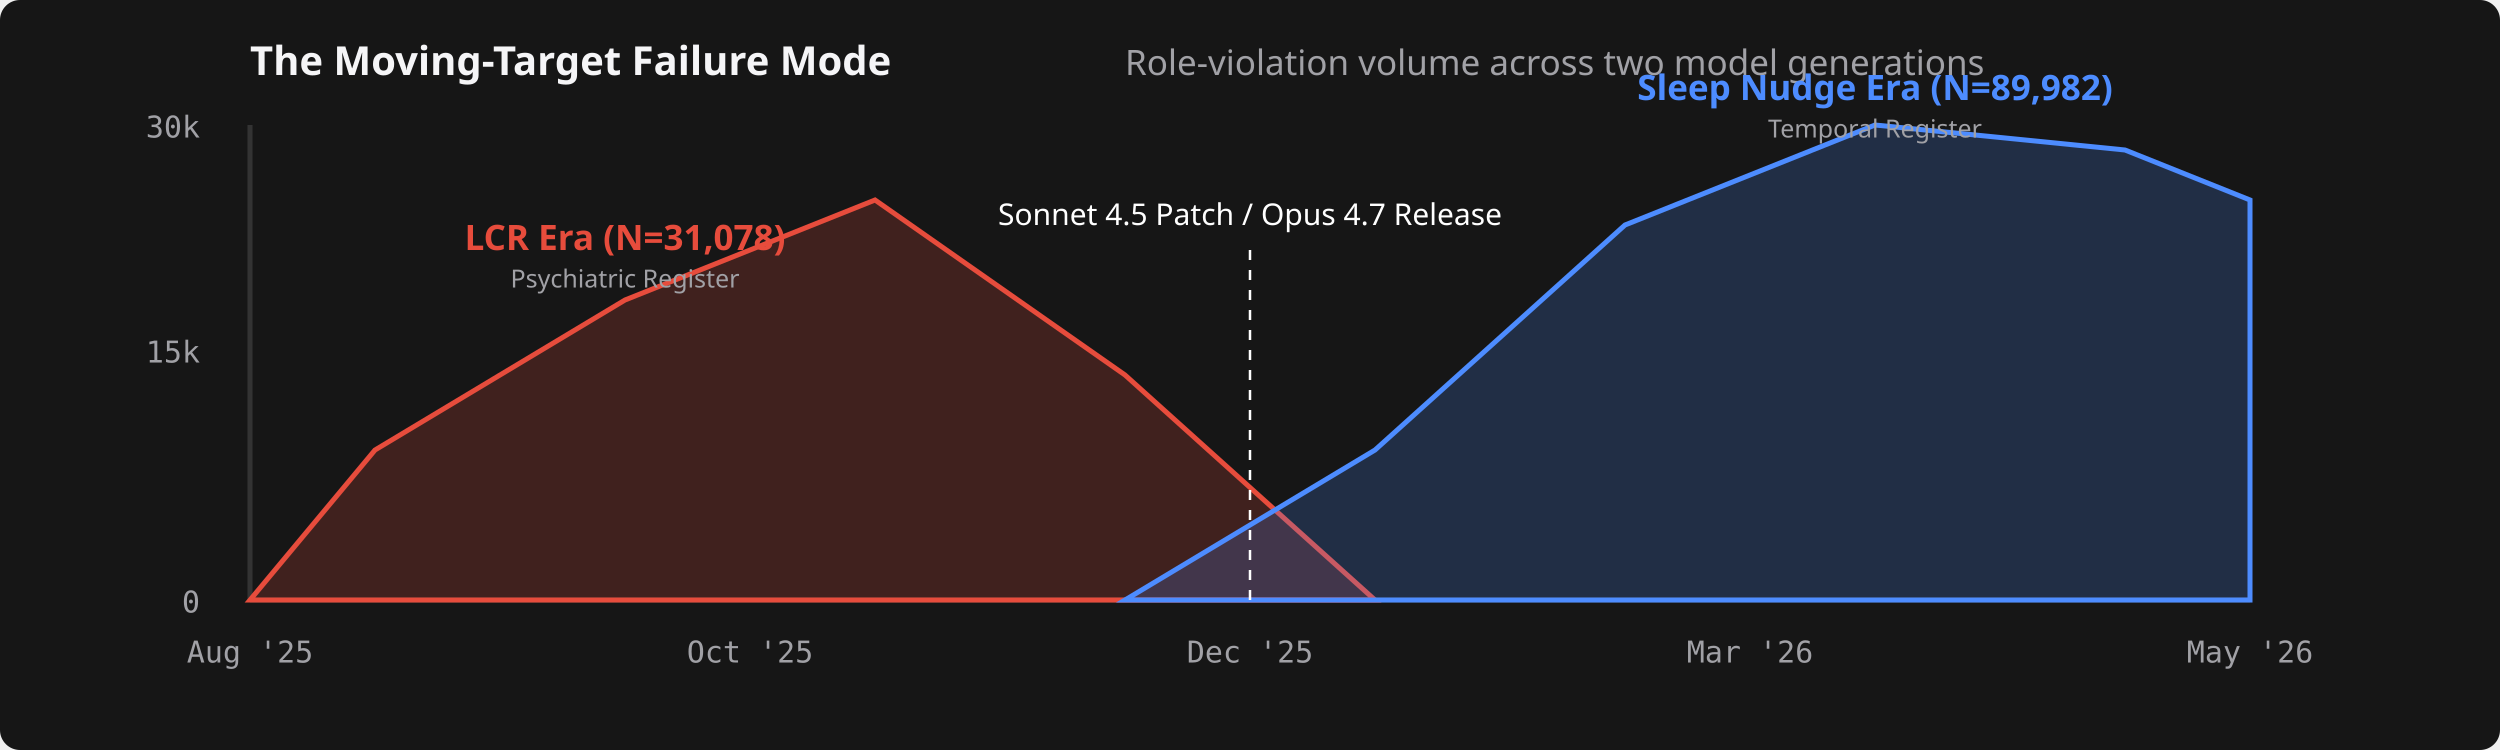
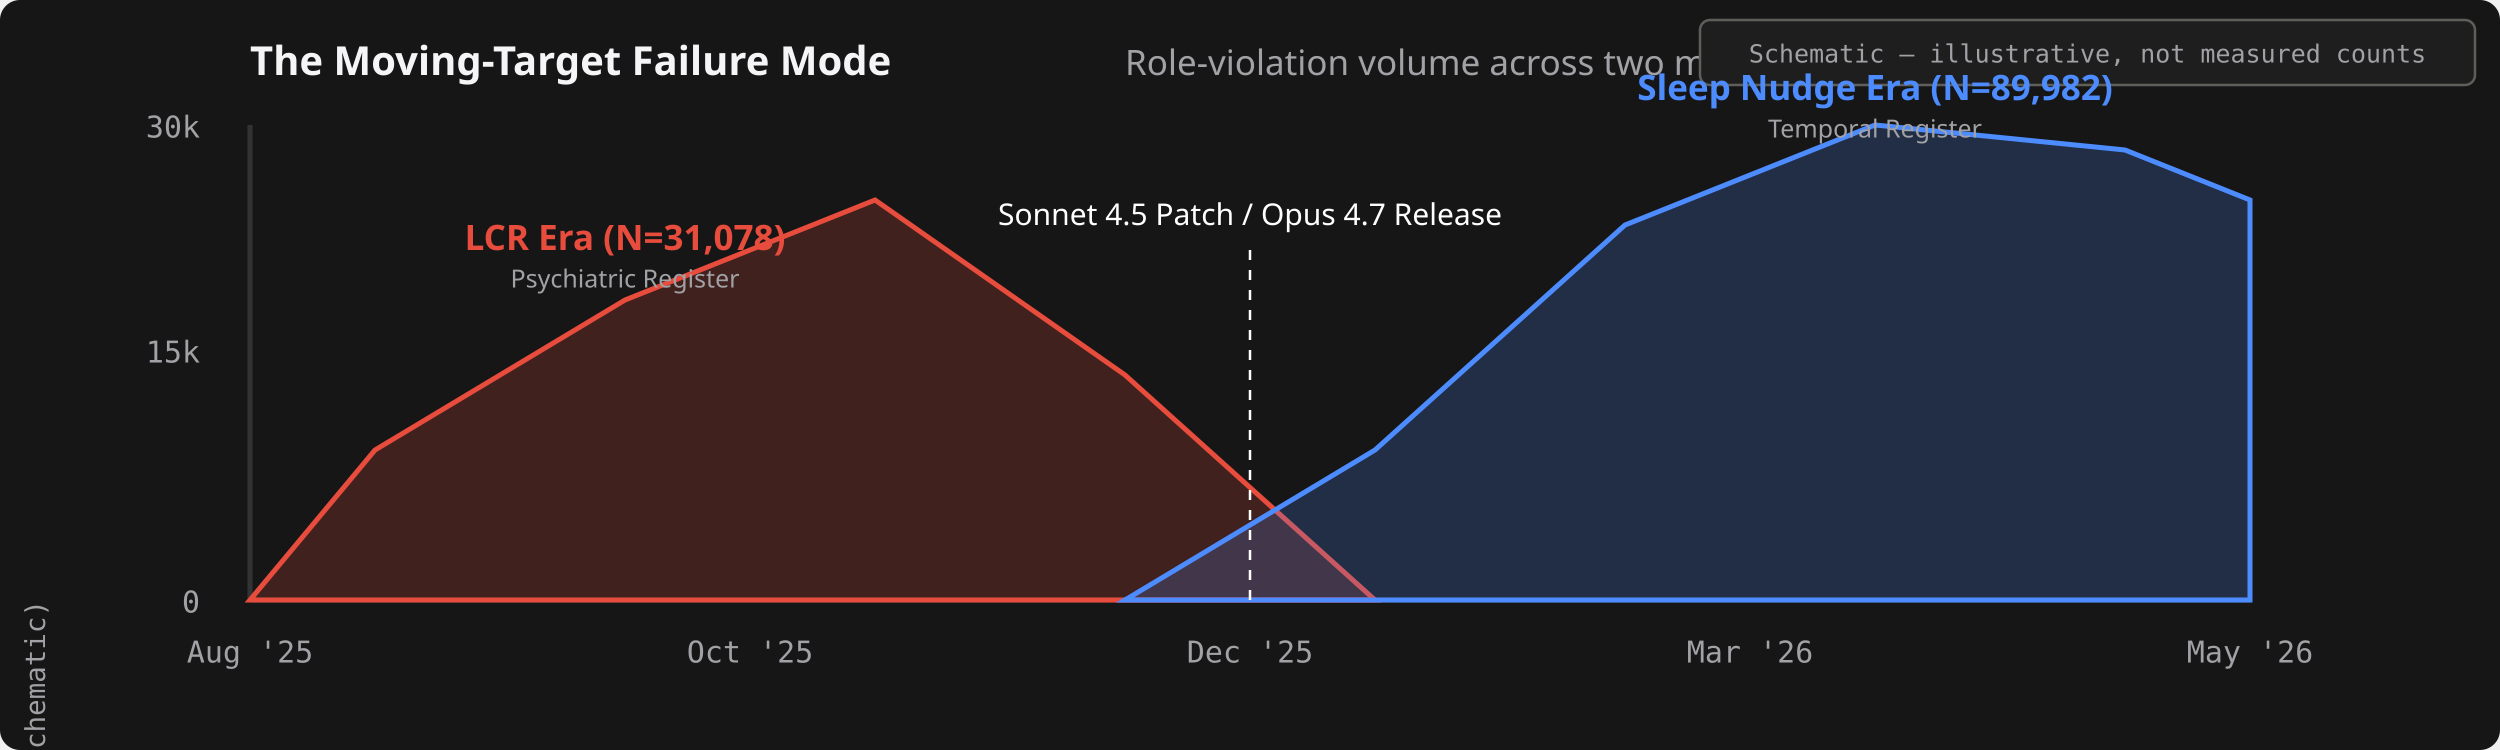
<svg xmlns="http://www.w3.org/2000/svg" viewBox="0 0 1000 300" fill="none">
  <rect width="1000" height="300" fill="#161616" rx="8" />
  <line x1="100" y1="240" x2="900" y2="240" stroke="#333333" stroke-width="2" />
  <line x1="100" y1="50" x2="100" y2="240" stroke="#333333" stroke-width="2" />
  <text x="80" y="245" fill="#A1A1A6" font-family="monospace" font-size="12" text-anchor="end">0</text>
  <text x="80" y="145" fill="#A1A1A6" font-family="monospace" font-size="12" text-anchor="end">15k</text>
  <text x="80" y="55" fill="#A1A1A6" font-family="monospace" font-size="12" text-anchor="end">30k</text>
+   <text transform="translate(18,240) rotate(-90)" fill="#A1A1A6" font-family="monospace" font-size="11" text-anchor="end">role-violation reports (schematic)</text>
  <text x="100" y="265" fill="#A1A1A6" font-family="monospace" font-size="12" text-anchor="middle">Aug '25</text>
  <text x="300" y="265" fill="#A1A1A6" font-family="monospace" font-size="12" text-anchor="middle">Oct '25</text>
  <text x="500" y="265" fill="#A1A1A6" font-family="monospace" font-size="12" text-anchor="middle">Dec '25</text>
  <text x="700" y="265" fill="#A1A1A6" font-family="monospace" font-size="12" text-anchor="middle">Mar '26</text>
  <text x="900" y="265" fill="#A1A1A6" font-family="monospace" font-size="12" text-anchor="middle">May '26</text>
  <text x="100" y="30" fill="#F5F5F7" font-family="sans-serif" font-size="16" font-weight="bold">The Moving-Target Failure Mode</text>
  <text x="450" y="30" fill="#A1A1A6" font-family="sans-serif" font-size="14">Role-violation volume across two model generations</text>
+   <rect x="680" y="8" width="310" height="26" fill="#1E1E1E" rx="4" stroke="#5E5E5A" stroke-width="1" />
+   <text x="835" y="25" fill="#A1A1A6" font-family="monospace" font-size="10" text-anchor="middle">Schematic — illustrative, not measured counts</text>
  <path d="M 100 240 L 150 180 L 250 120 L 350 80 L 450 150 L 550 240 Z" fill="rgba(231, 76, 60, 0.2)" stroke="#E74C3C" stroke-width="2" />
  <text x="250" y="100" fill="#E74C3C" font-family="sans-serif" font-size="14" font-weight="bold" text-anchor="middle">LCR Era (N=31,078)</text>
  <text x="250" y="115" fill="#A1A1A6" font-family="sans-serif" font-size="10" text-anchor="middle">Psychiatric Register</text>
  <path d="M 450 240 L 550 180 L 650 90 L 750 50 L 850 60 L 900 80 L 900 240 Z" fill="rgba(77, 140, 255, 0.2)" stroke="#4D8CFF" stroke-width="2" />
  <text x="750" y="40" fill="#4D8CFF" font-family="sans-serif" font-size="14" font-weight="bold" text-anchor="middle">Sleep Nudge Era (N=89,982)</text>
  <text x="750" y="55" fill="#A1A1A6" font-family="sans-serif" font-size="10" text-anchor="middle">Temporal Register</text>
  <line x1="500" y1="240" x2="500" y2="100" stroke="#FFFFFF" stroke-width="1" stroke-dasharray="4 4" />
  <text x="500" y="90" fill="#FFFFFF" font-family="sans-serif" font-size="12" text-anchor="middle">Sonnet 4.5 Patch / Opus 4.7 Release</text>
</svg>
